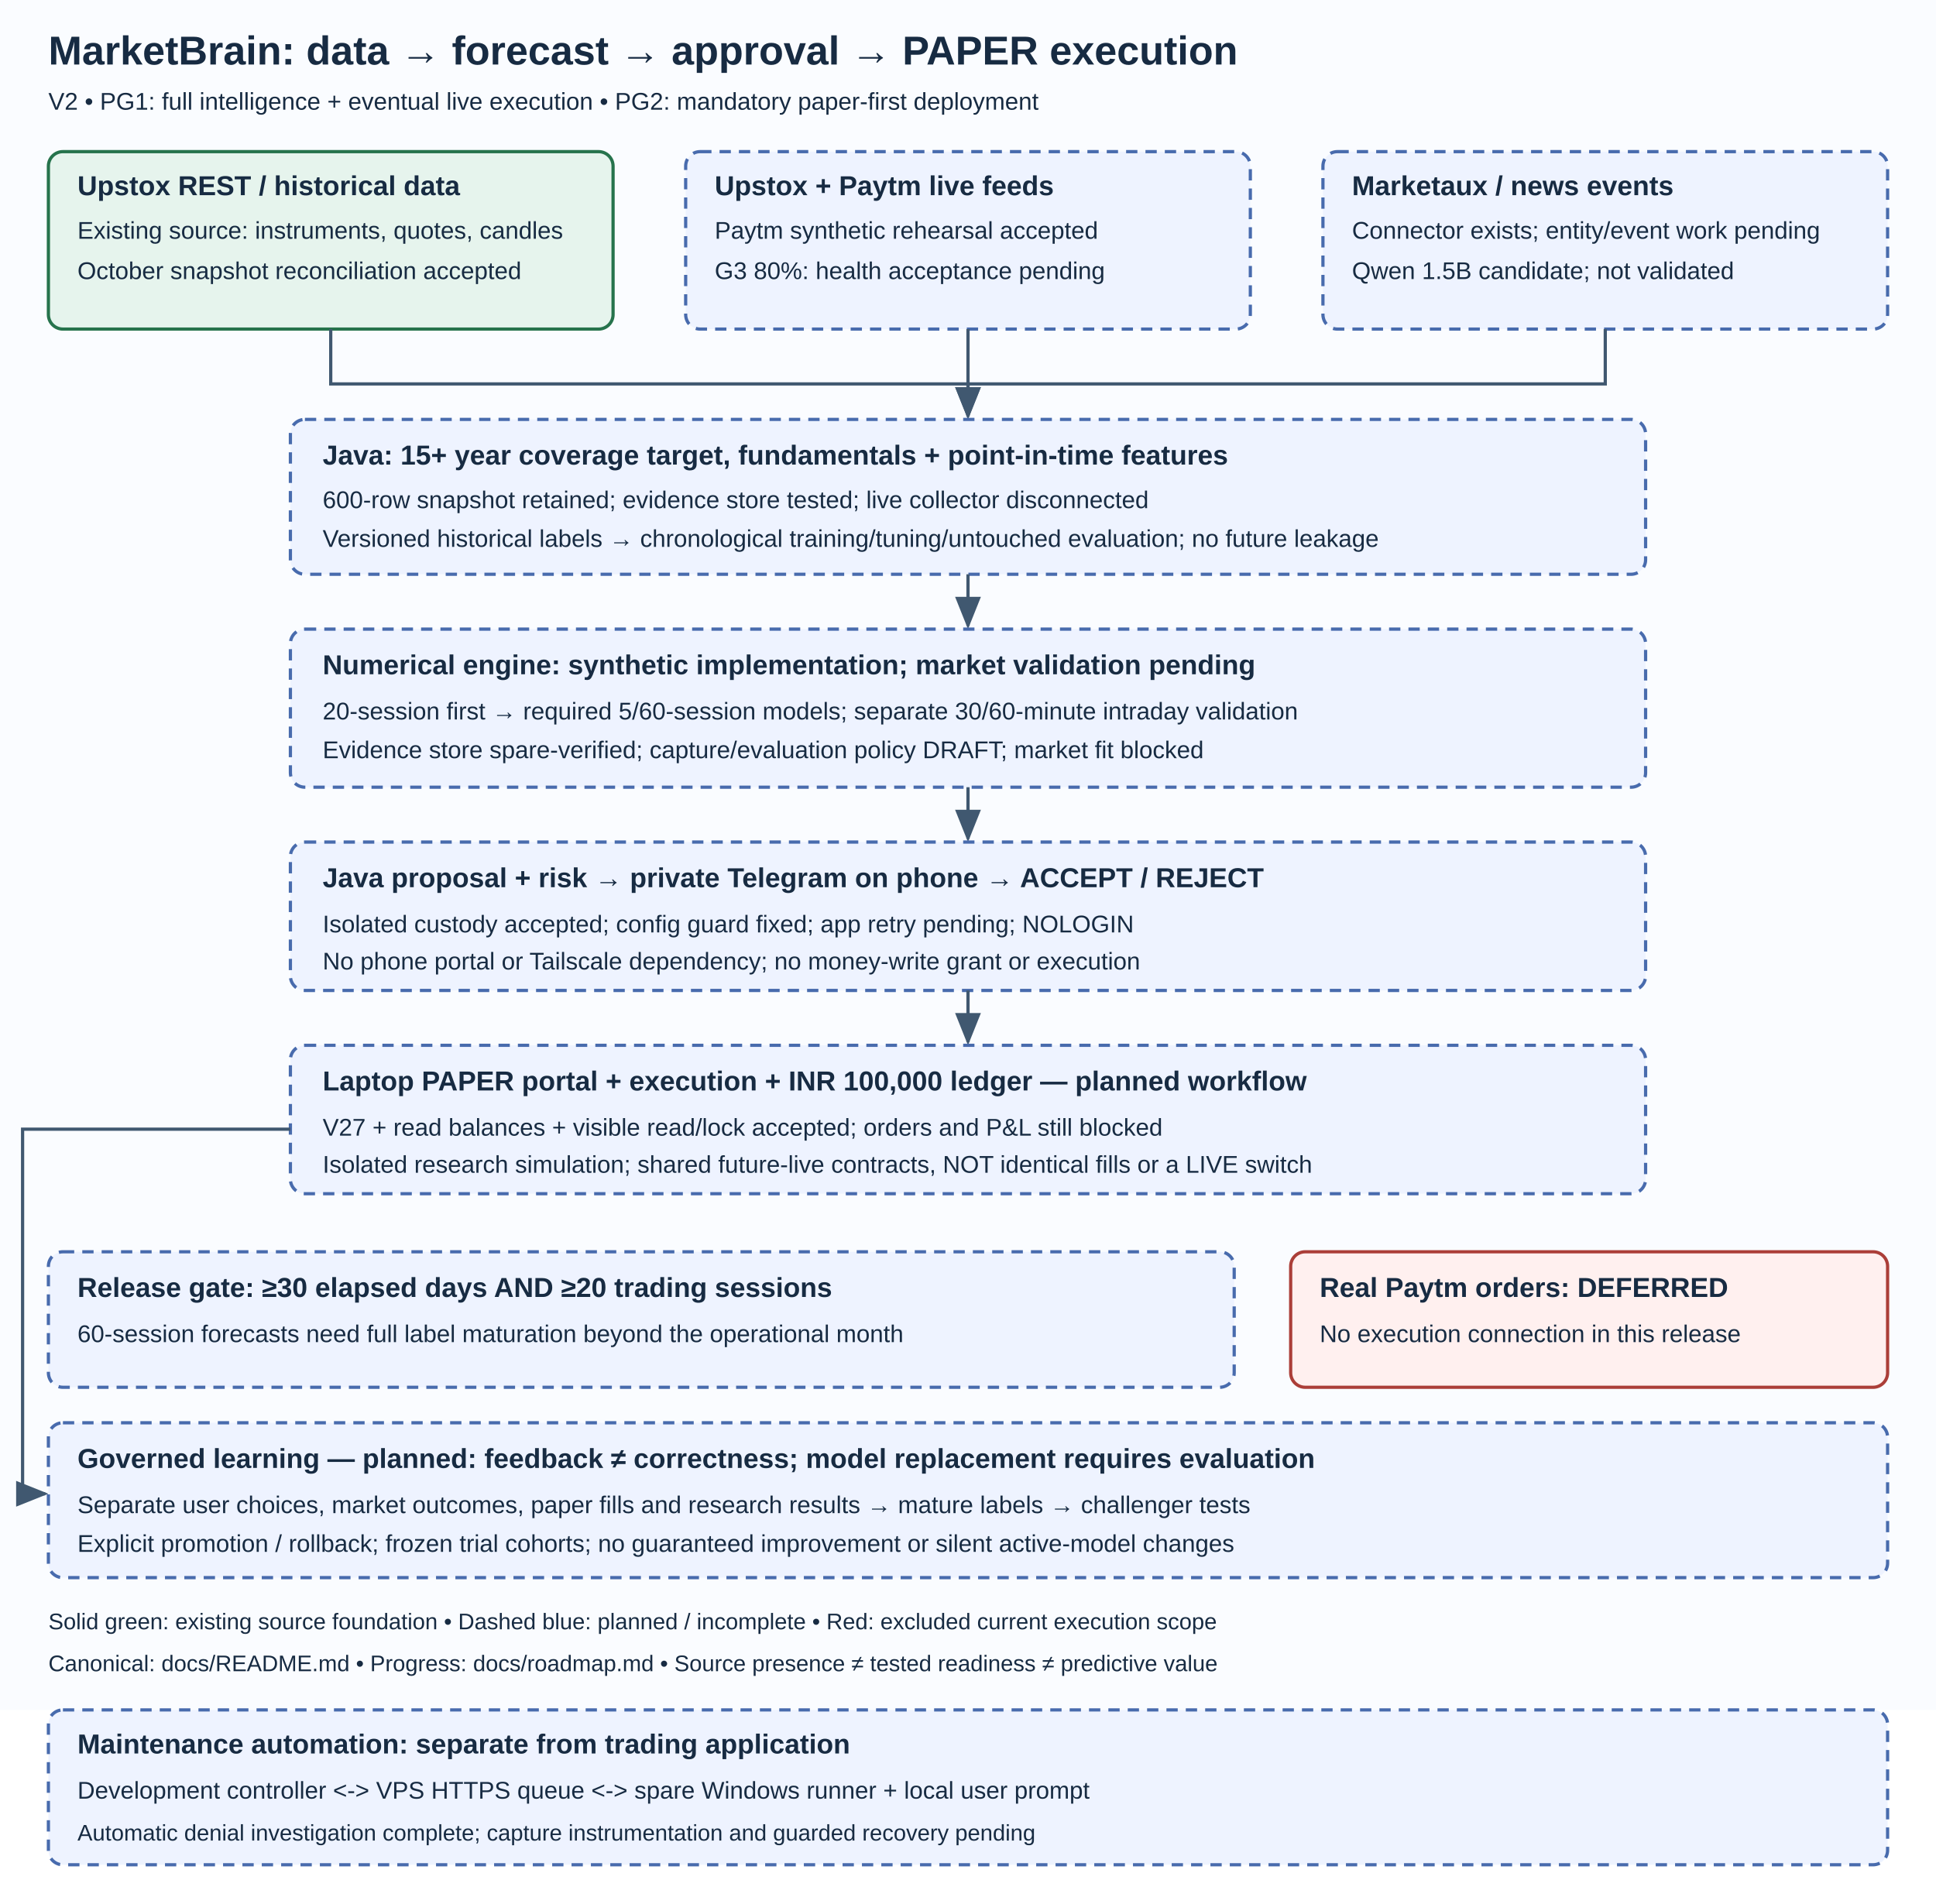
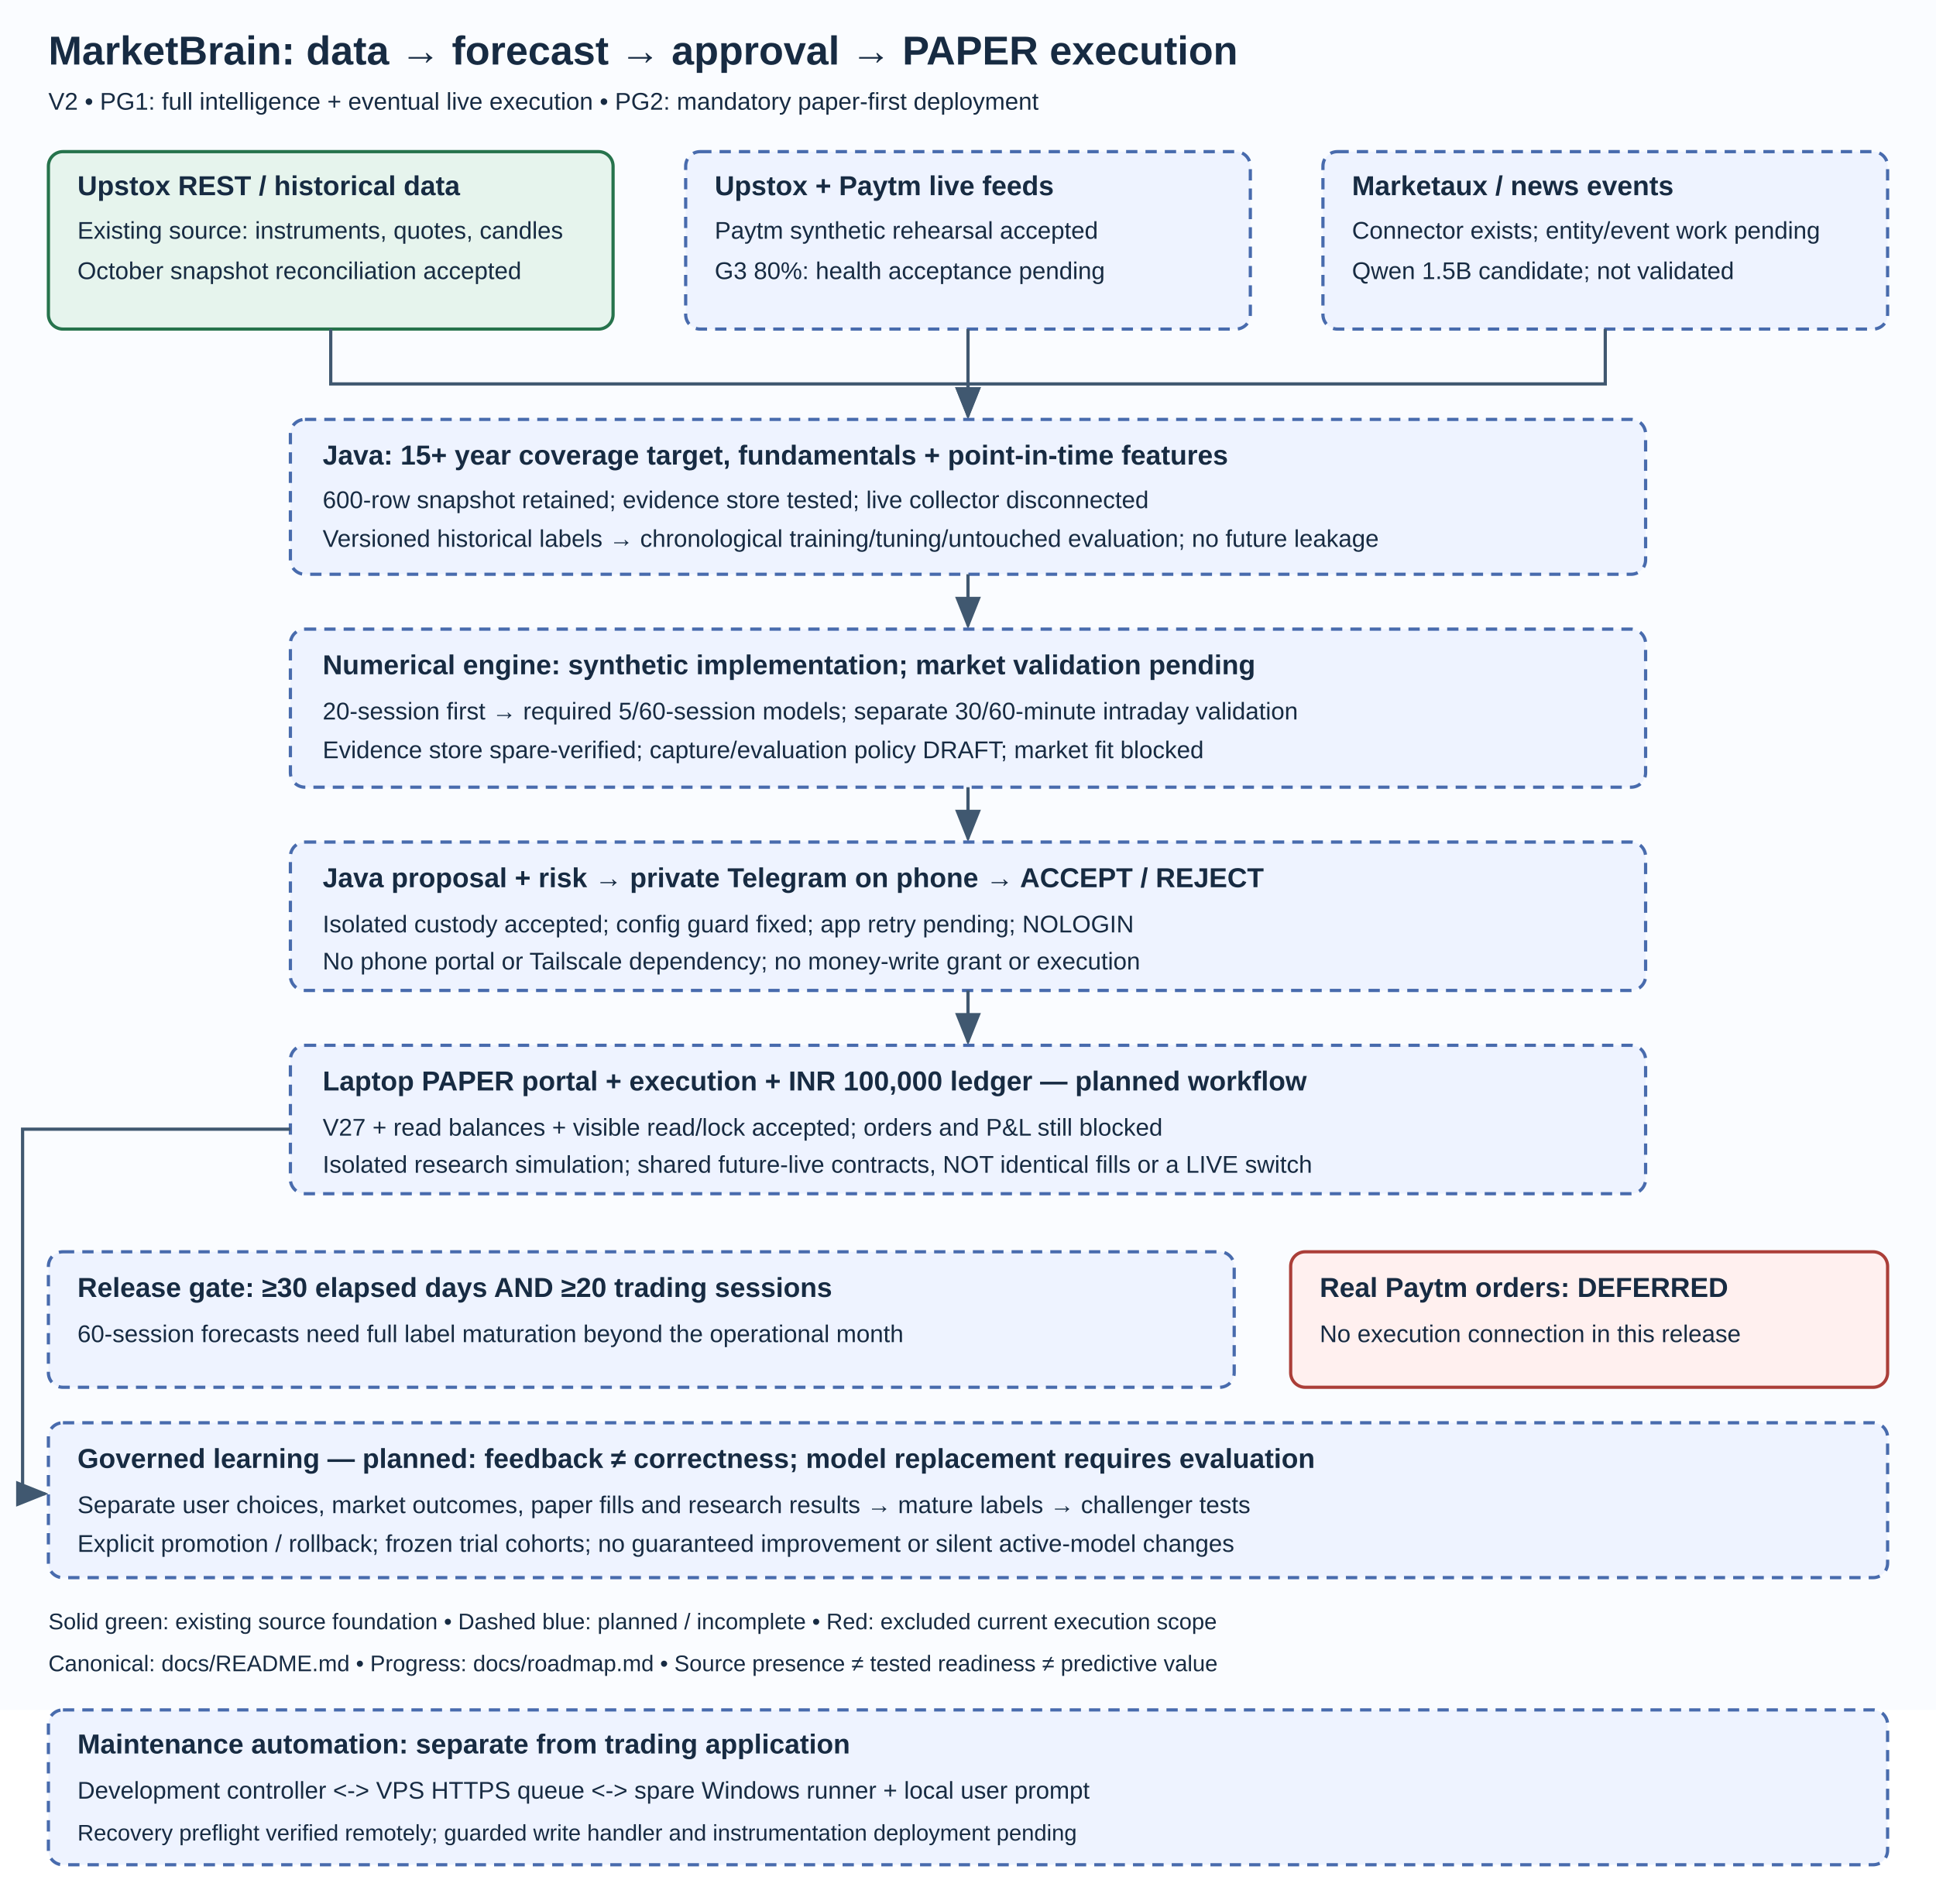
<svg xmlns="http://www.w3.org/2000/svg" width="1200" height="1180" viewBox="0 0 1200 1180" role="img" aria-labelledby="title desc">
  <defs>
    <marker id="arrow" markerWidth="10" markerHeight="8" refX="9" refY="4" orient="auto">
      <path d="M0,0 L10,4 L0,8 Z" fill="#405870" />
    </marker>
    <style>
      text { font-family: Arial, sans-serif; fill: #172b42; }
      .heading { font-size: 25px; font-weight: bold; }
      .label { font-size: 17px; font-weight: bold; }
      .body { font-size: 15px; }
      .small { font-size: 14px; }
      .existing { fill: #e6f4ed; stroke: #26734c; stroke-width: 2; }
      .planned { fill: #eef3ff; stroke: #486bad; stroke-width: 2; stroke-dasharray: 7 5; }
      .blocked { fill: #fff0ef; stroke: #ab3e38; stroke-width: 2; }
      .line { fill: none; stroke: #405870; stroke-width: 2; marker-end: url(#arrow); }
    </style>
  </defs>
  <rect width="1200" height="1060" fill="#fafcff" />
  <text x="30" y="40" class="heading">MarketBrain: data → forecast → approval → PAPER execution</text>
  <text x="30" y="68" class="body">V2 • PG1: full intelligence + eventual live execution • PG2: mandatory paper-first deployment</text>
  <rect x="30" y="94" width="350" height="110" rx="9" class="existing" />
  <text x="48" y="121" class="label">Upstox REST / historical data</text>
  <text x="48" y="148" class="body">Existing source: instruments, quotes, candles</text>
  <text x="48" y="173" class="body">October snapshot reconciliation accepted</text>
  <rect x="425" y="94" width="350" height="110" rx="9" class="planned" />
  <text x="443" y="121" class="label">Upstox + Paytm live feeds</text>
  <text x="443" y="148" class="body">Paytm synthetic rehearsal accepted</text>
  <text x="443" y="173" class="body">G3 80%: health acceptance pending</text>
  <rect x="820" y="94" width="350" height="110" rx="9" class="planned" />
  <text x="838" y="121" class="label">Marketaux / news events</text>
  <text x="838" y="148" class="body">Connector exists; entity/event work pending</text>
  <text x="838" y="173" class="body">Qwen 1.5B candidate; not validated</text>
  <path d="M205 204 V238 H600 V258" class="line" />
  <path d="M600 204 V258" class="line" />
  <path d="M995 204 V238 H600" fill="none" stroke="#405870" stroke-width="2" />
  <rect x="180" y="260" width="840" height="96" rx="9" class="planned" />
  <text x="200" y="288" class="label">Java: 15+ year coverage target, fundamentals + point-in-time features</text>
  <text x="200" y="315" class="body">600-row snapshot retained; evidence store tested; live collector disconnected</text>
  <text x="200" y="339" class="body">Versioned historical labels → chronological training/tuning/untouched evaluation; no future leakage</text>
  <path d="M600 356 V388" class="line" />
  <rect x="180" y="390" width="840" height="98" rx="9" class="planned" />
  <text x="200" y="418" class="label">Numerical engine: synthetic implementation; market validation pending</text>
  <text x="200" y="446" class="body">20-session first → required 5/60-session models; separate 30/60-minute intraday validation</text>
  <text x="200" y="470" class="body">Evidence store spare-verified; capture/evaluation policy DRAFT; market fit blocked</text>
  <path d="M600 488 V520" class="line" />
  <rect x="180" y="522" width="840" height="92" rx="9" class="planned" />
  <text x="200" y="550" class="label">Java proposal + risk → private Telegram on phone → ACCEPT / REJECT</text>
  <text x="200" y="578" class="body">Isolated custody accepted; config guard fixed; app retry pending; NOLOGIN</text>
  <text x="200" y="601" class="body">No phone portal or Tailscale dependency; no money-write grant or execution</text>
  <path d="M600 614 V646" class="line" />
  <rect x="180" y="648" width="840" height="92" rx="9" class="planned" />
  <text x="200" y="676" class="label">Laptop PAPER portal + execution + INR 100,000 ledger — planned workflow</text>
  <text x="200" y="704" class="body">V27 + read balances + visible read/lock accepted; orders and P&amp;L still blocked</text>
  <text x="200" y="727" class="body">Isolated research simulation; shared future-live contracts, NOT identical fills or a LIVE switch</text>
  <rect x="30" y="776" width="735" height="84" rx="9" class="planned" />
  <text x="48" y="804" class="label">Release gate: ≥30 elapsed days AND ≥20 trading sessions</text>
  <text x="48" y="832" class="body">60-session forecasts need full label maturation beyond the operational month</text>
  <rect x="800" y="776" width="370" height="84" rx="9" class="blocked" />
  <text x="818" y="804" class="label">Real Paytm orders: DEFERRED</text>
  <text x="818" y="832" class="body">No execution connection in this release</text>
  <path d="M180 700 H14 V926 H28" class="line" />
  <rect x="30" y="882" width="1140" height="96" rx="9" class="planned" />
  <text x="48" y="910" class="label">Governed learning — planned: feedback ≠ correctness; model replacement requires evaluation</text>
  <text x="48" y="938" class="body">Separate user choices, market outcomes, paper fills and research results → mature labels → challenger tests</text>
  <text x="48" y="962" class="body">Explicit promotion / rollback; frozen trial cohorts; no guaranteed improvement or silent active-model changes</text>
  <text x="30" y="1010" class="small">Solid green: existing source foundation • Dashed blue: planned / incomplete • Red: excluded current execution scope</text>
  <text x="30" y="1036" class="small">Canonical: docs/README.md • Progress: docs/roadmap.md • Source presence ≠ tested readiness ≠ predictive value</text>
  <rect x="30" y="1060" width="1140" height="96" rx="9" class="planned" />
  <text x="48" y="1087" class="label">Maintenance automation: separate from trading application</text>
  <text x="48" y="1115" class="body">Development controller &lt;-&gt; VPS HTTPS queue &lt;-&gt; spare Windows runner + local user prompt</text>
-   <text x="48" y="1141" class="small">Automatic denial investigation complete; capture instrumentation and guarded recovery pending</text>
+   <text x="48" y="1141" class="small">Recovery preflight verified remotely; guarded write handler and instrumentation deployment pending</text>
</svg>
